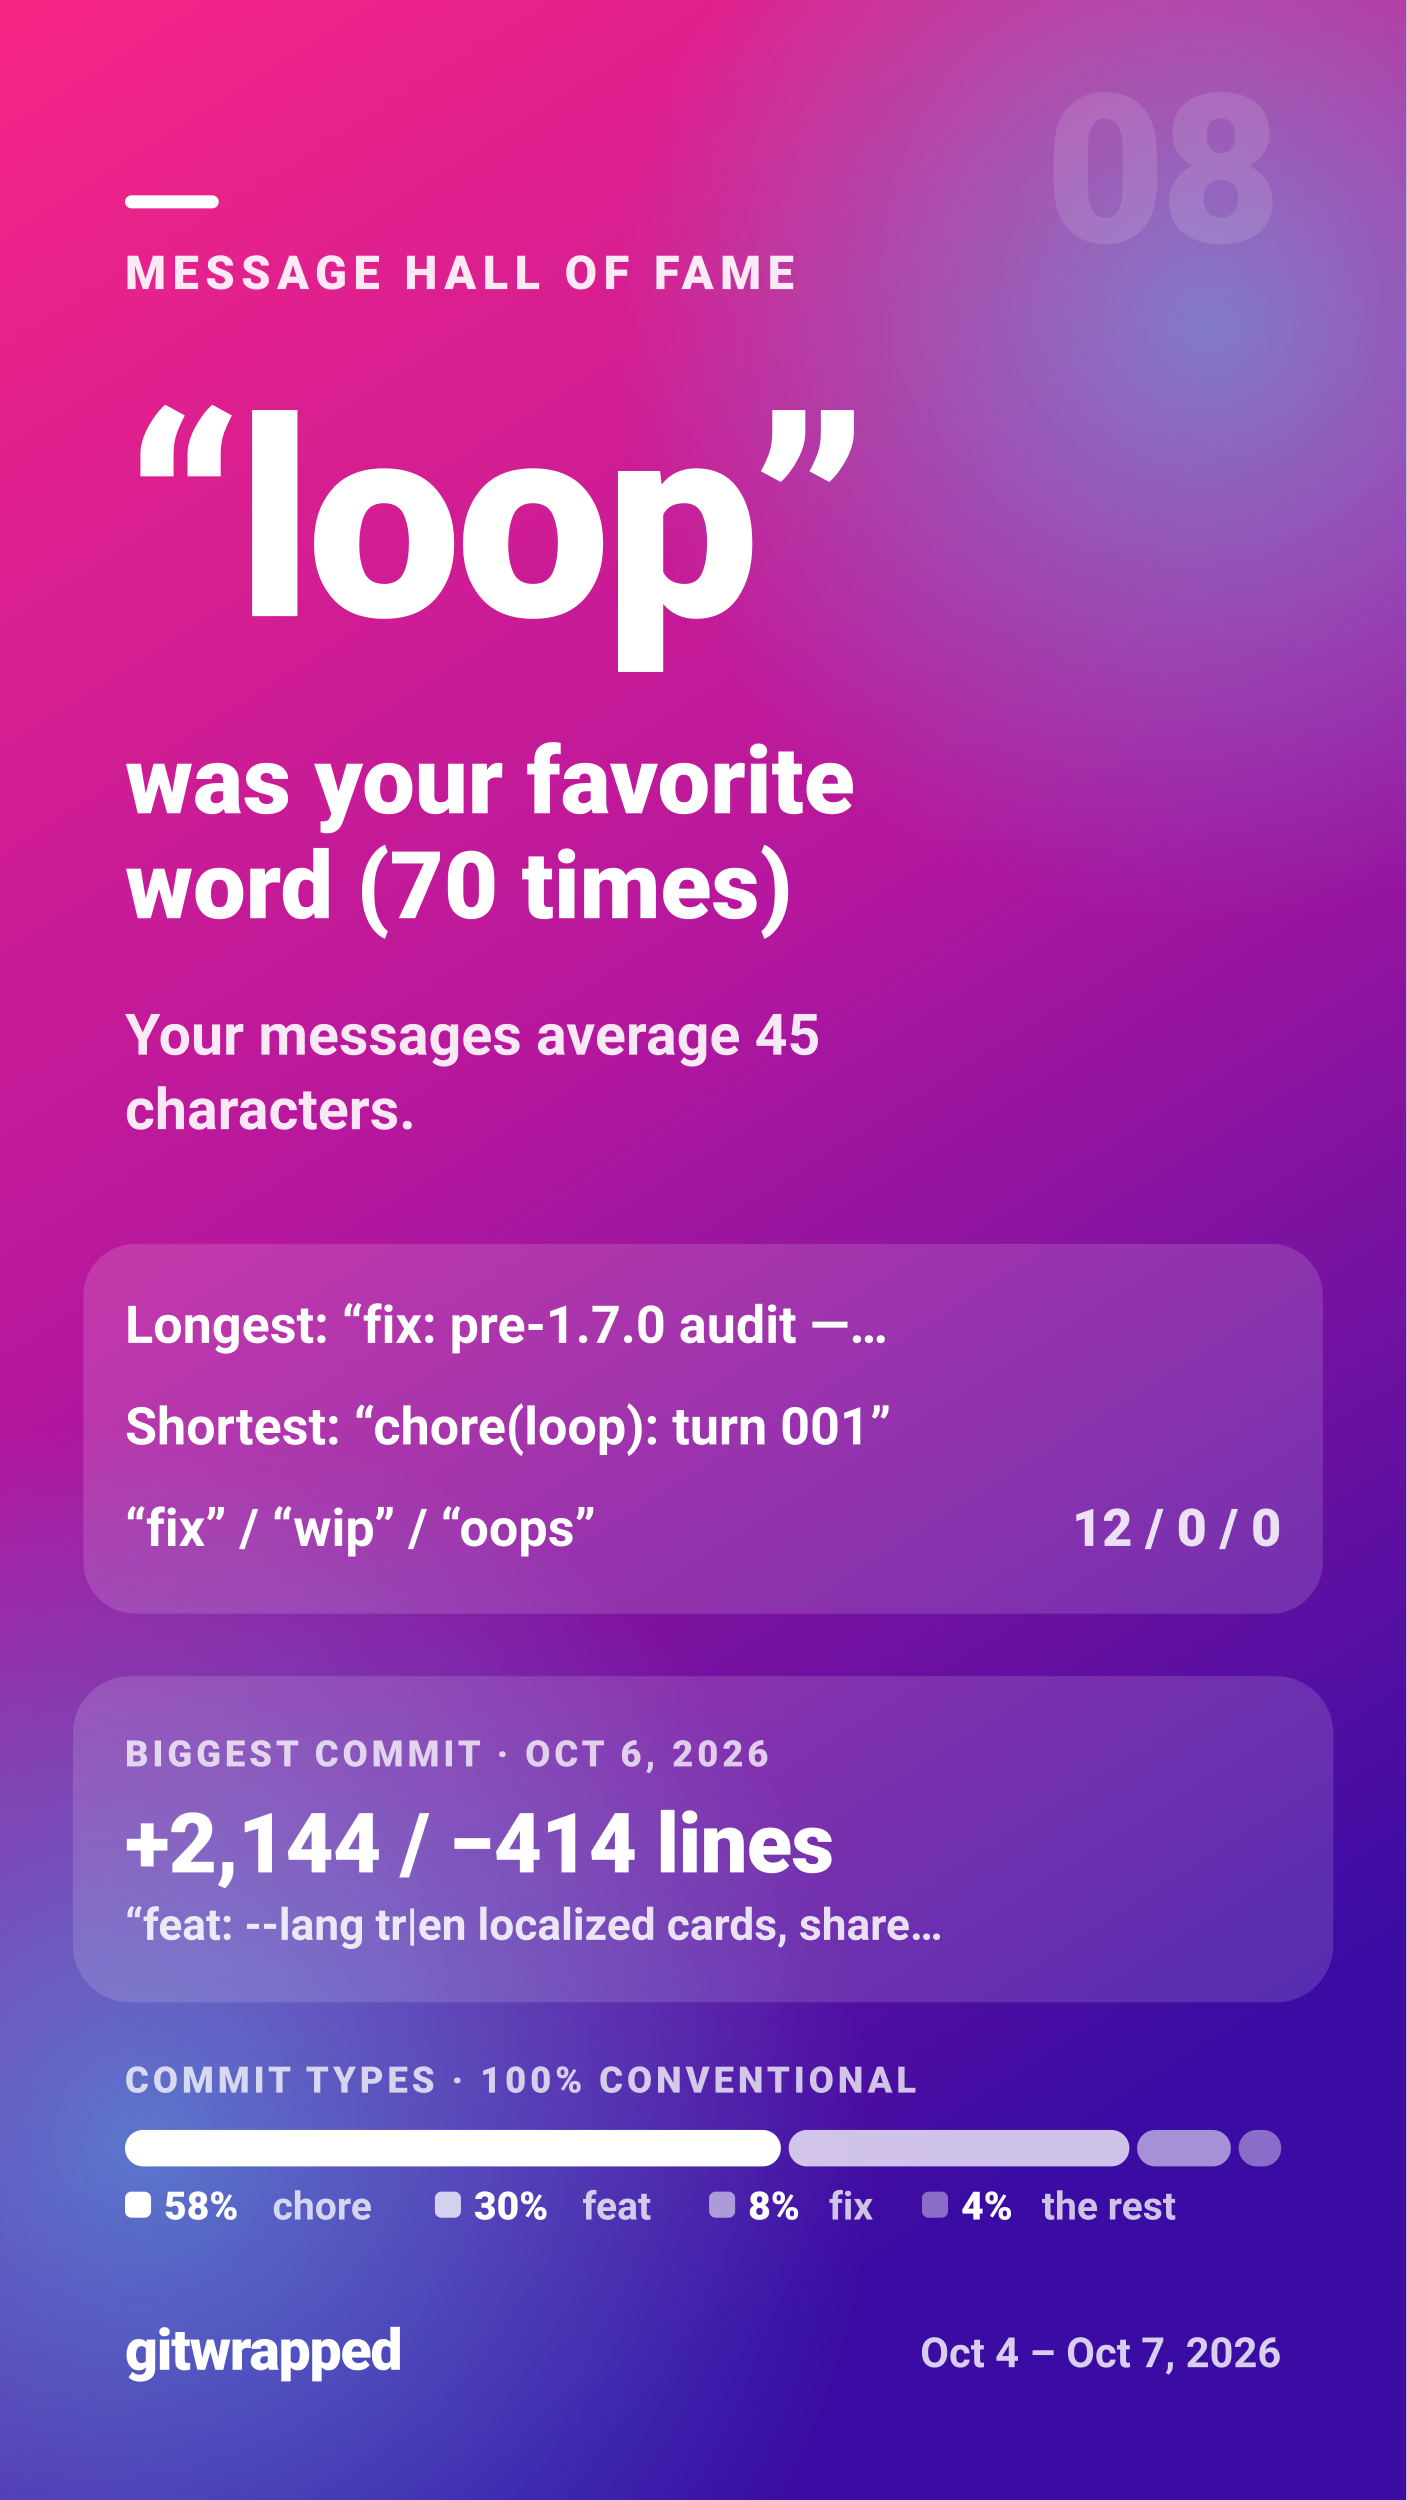
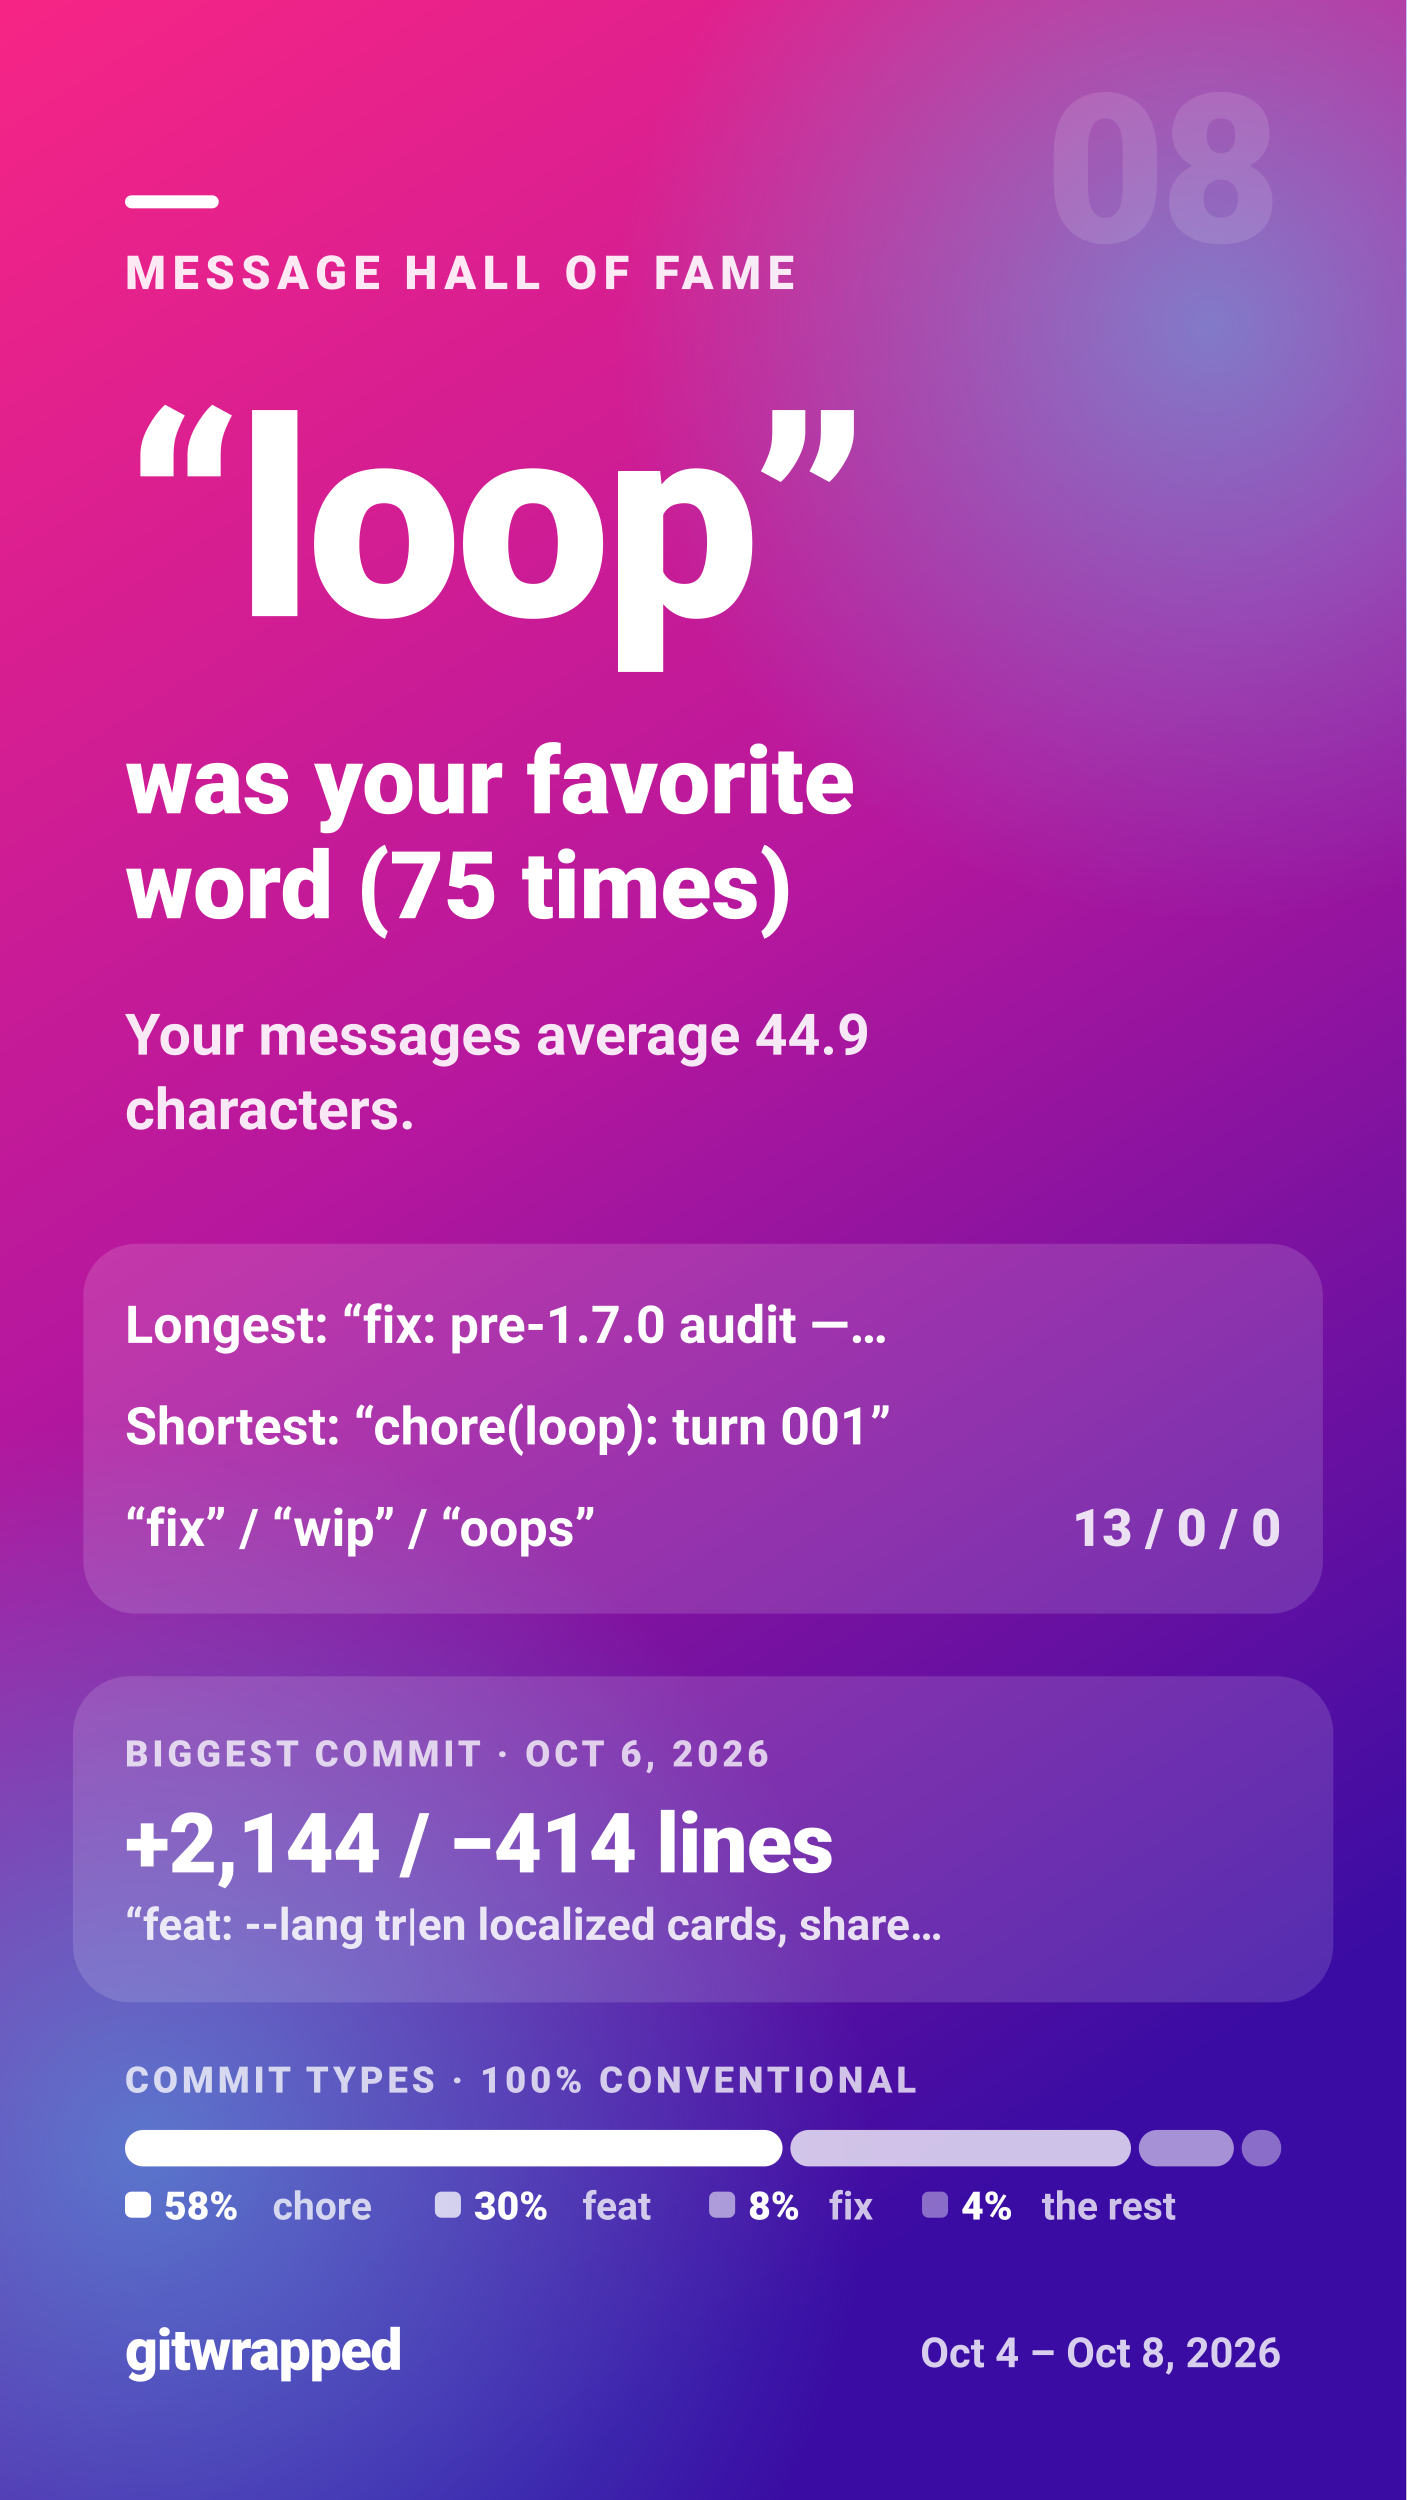
- <svg xmlns="http://www.w3.org/2000/svg" width="1080" height="1920" viewBox="0 0 1080 1920" role="img" aria-label="MESSAGE HALL OF FAME — “loop” — was your favorite word (70 times)">
+ <svg xmlns="http://www.w3.org/2000/svg" width="1080" height="1920" viewBox="0 0 1080 1920" role="img" aria-label="MESSAGE HALL OF FAME — “loop” — was your favorite word (75 times)">
  <defs>
    <linearGradient id="gw-messages-bg" x1="0" y1="0" x2="0.35" y2="1">
      <stop offset="0.00" stop-color="#f72585" />
      <stop offset="0.50" stop-color="#b5179e" />
      <stop offset="1.00" stop-color="#3a0ca3" />
    </linearGradient>
    <radialGradient id="gw-messages-glow">
      <stop offset="0" stop-color="#4cc9f0" stop-opacity="0.55" />
      <stop offset="1" stop-color="#4cc9f0" stop-opacity="0" />
    </radialGradient>
  </defs>
  <rect width="1080" height="1920" fill="url(#gw-messages-bg)" />
  <circle cx="930" cy="250" r="460" fill="url(#gw-messages-glow)" />
  <circle cx="110" cy="1650" r="560" fill="url(#gw-messages-glow)" />
  <g fill="#ffffff" font-family="system-ui, -apple-system, 'Segoe UI', Roboto, Helvetica, Arial, sans-serif">
    <text x="984" y="186" font-size="160" font-weight="900" fill-opacity="0.12" text-anchor="end" letter-spacing="-4">08</text>
    <rect x="96" y="150" width="72" height="10" rx="5" fill="#ffffff" />
    <text x="96" y="222" font-size="36" font-weight="800" fill-opacity="0.9" letter-spacing="5">MESSAGE HALL OF FAME</text>
    <text x="96" y="473.2" font-size="211" font-weight="900" letter-spacing="-4.2">“loop”</text>
    <text x="96" y="624.6" font-size="72" font-weight="800">was your favorite</text>
-     <text x="96" y="705.2" font-size="72" font-weight="800">word (70 times)</text>
-     <text x="96" y="810" font-size="44" font-weight="600" fill-opacity="0.9">Your messages average 45</text>
+     <text x="96" y="705.2" font-size="72" font-weight="800">word (75 times)</text>
+     <text x="96" y="810" font-size="44" font-weight="600" fill-opacity="0.9">Your messages average 44.9</text>
    <text x="96" y="867.2" font-size="44" font-weight="600" fill-opacity="0.9">characters.</text>
    <rect x="64" y="955.3" width="952" height="284" rx="40" fill="#ffffff" fill-opacity="0.14" />
    <text x="96" y="1031.3" font-size="40" font-weight="700">Longest: “fix: pre-1.7.0 audit —…</text>
    <text x="96" y="1109.3" font-size="40" font-weight="700">Shortest: “chore(loop): turn 001”</text>
    <text x="96" y="1187.3" font-size="40" font-weight="700">“fix” / “wip” / “oops”</text>
-     <text x="984" y="1187.3" font-size="40" font-weight="800" fill-opacity="0.85" text-anchor="end">12 / 0 / 0</text>
+     <text x="984" y="1187.3" font-size="40" font-weight="800" fill-opacity="0.85" text-anchor="end">13 / 0 / 0</text>
    <rect x="56" y="1287.3" width="968" height="250.5" rx="44" fill="#ffffff" fill-opacity="0.14" />
    <text x="96" y="1356.6" font-size="28" font-weight="800" fill-opacity="0.75" letter-spacing="3">BIGGEST COMMIT · OCT 6, 2026</text>
    <text x="96" y="1438" font-size="64" font-weight="900" letter-spacing="-0.6">+2,144 / −414 lines</text>
    <text x="96" y="1489.8" font-size="34" font-weight="700" fill-opacity="0.85">“feat: --lang tr|en localized cards, share…</text>
    <text x="96" y="1607.1" font-size="28" font-weight="800" fill-opacity="0.75" letter-spacing="3">COMMIT TYPES · 100% CONVENTIONAL</text>
-     <rect x="96" y="1635.8" width="503.7" height="28" rx="14" />
-     <rect x="605.7" y="1635.8" width="261.7" height="28" rx="14" fill-opacity="0.75" />
-     <rect x="873.3" y="1635.8" width="72" height="28" rx="14" fill-opacity="0.55" />
-     <rect x="951.3" y="1635.8" width="32.7" height="28" rx="14" fill-opacity="0.4" />
+     <rect x="96" y="1635.8" width="505" height="28" rx="14" />
+     <rect x="607" y="1635.8" width="261.6" height="28" rx="14" fill-opacity="0.75" />
+     <rect x="874.6" y="1635.8" width="73" height="28" rx="14" fill-opacity="0.55" />
+     <rect x="953.6" y="1635.8" width="30.4" height="28" rx="14" fill-opacity="0.4" />
    <g>
      <rect x="96" y="1683.2" width="20" height="20" rx="5" />
      <text x="126" y="1704.6" font-size="30" font-weight="900">58%</text>
      <text x="209.3" y="1704.6" font-size="30" font-weight="700" fill-opacity="0.75">chore</text>
    </g>
    <g>
      <rect x="334" y="1683.2" width="20" height="20" rx="5" fill-opacity="0.75" />
      <text x="364" y="1704.6" font-size="30" font-weight="900">30%</text>
      <text x="447.3" y="1704.6" font-size="30" font-weight="700" fill-opacity="0.75">feat</text>
    </g>
    <g>
      <rect x="544.6" y="1683.2" width="20" height="20" rx="5" fill-opacity="0.55" />
      <text x="574.6" y="1704.6" font-size="30" font-weight="900">8%</text>
      <text x="636.6" y="1704.6" font-size="30" font-weight="700" fill-opacity="0.75">fix</text>
    </g>
    <g>
      <rect x="708.1" y="1683.2" width="20" height="20" rx="5" fill-opacity="0.4" />
      <text x="738.1" y="1704.6" font-size="30" font-weight="900">4%</text>
      <text x="800.1" y="1704.6" font-size="30" font-weight="700" fill-opacity="0.75">the rest</text>
    </g>
    <text x="96" y="1820" font-size="44" font-weight="900" letter-spacing="-1">gitwrapped</text>
-     <text x="984" y="1818" font-size="32" font-weight="600" fill-opacity="0.8" text-anchor="end">Oct 4 – Oct 7, 2026</text>
+     <text x="984" y="1818" font-size="32" font-weight="600" fill-opacity="0.8" text-anchor="end">Oct 4 – Oct 8, 2026</text>
  </g>
</svg>
